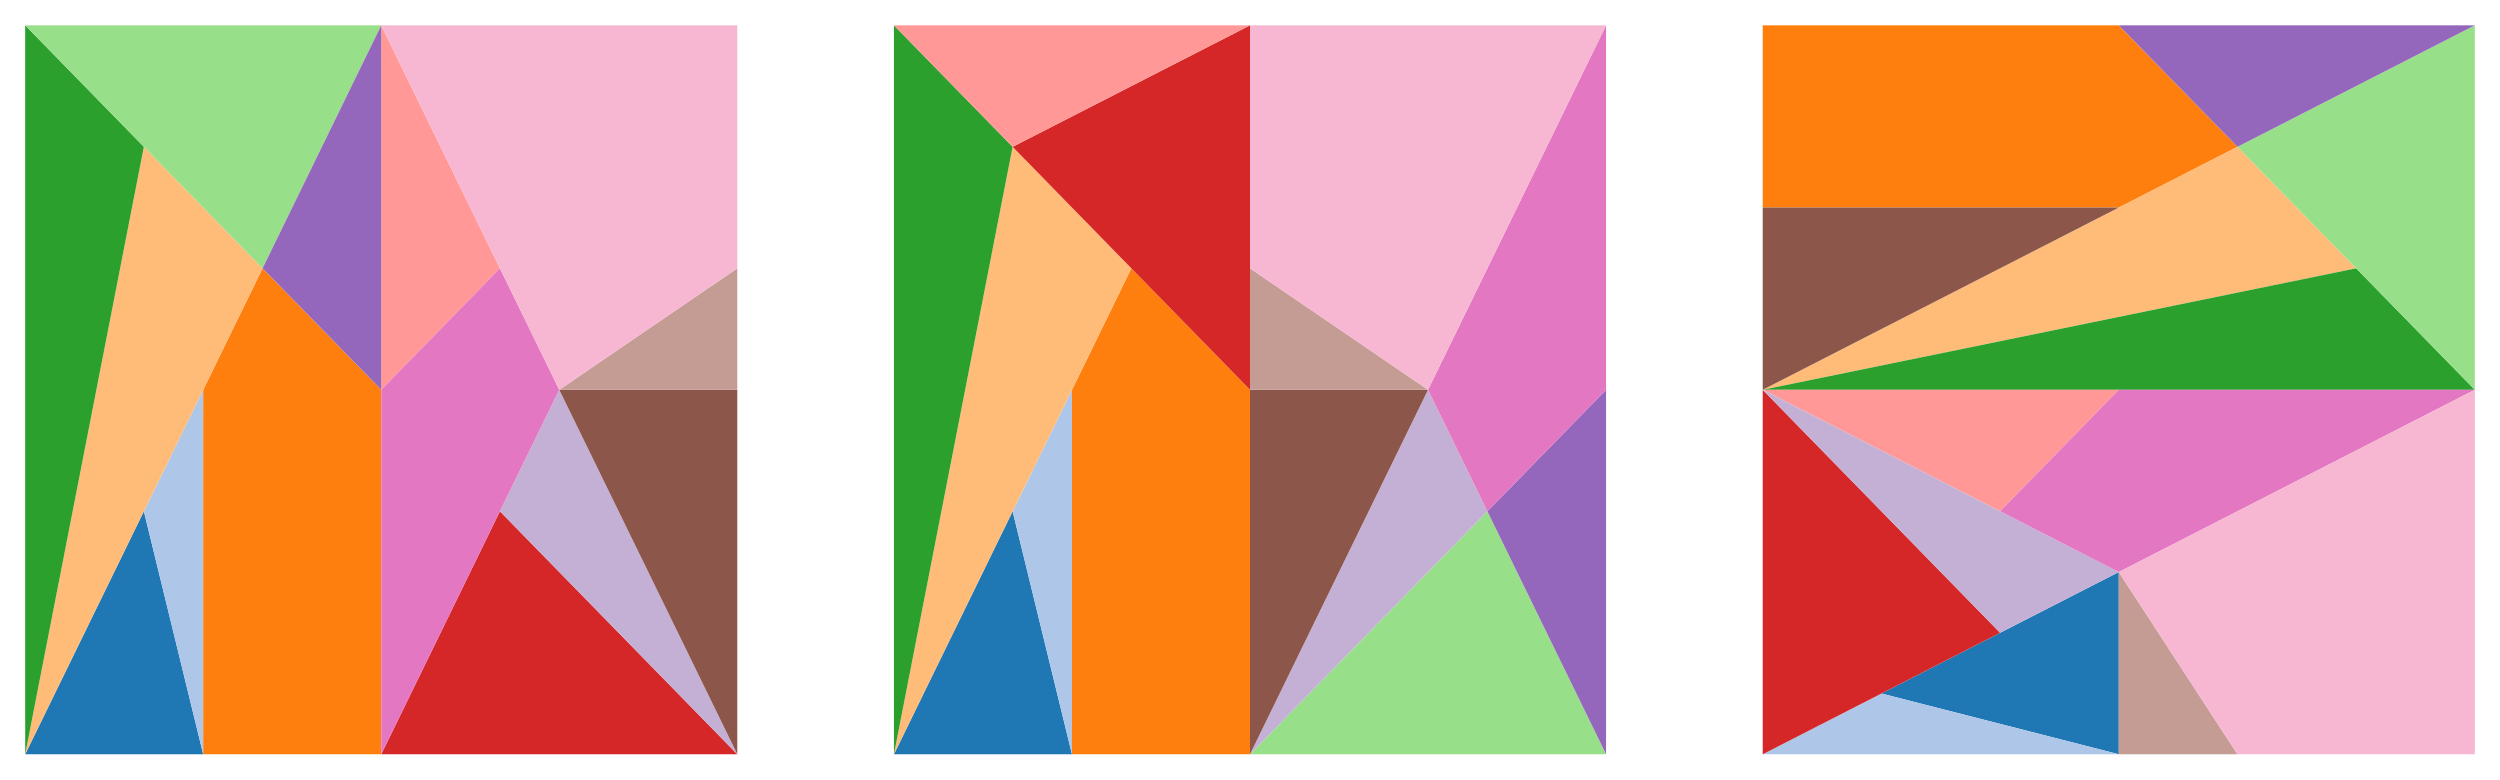
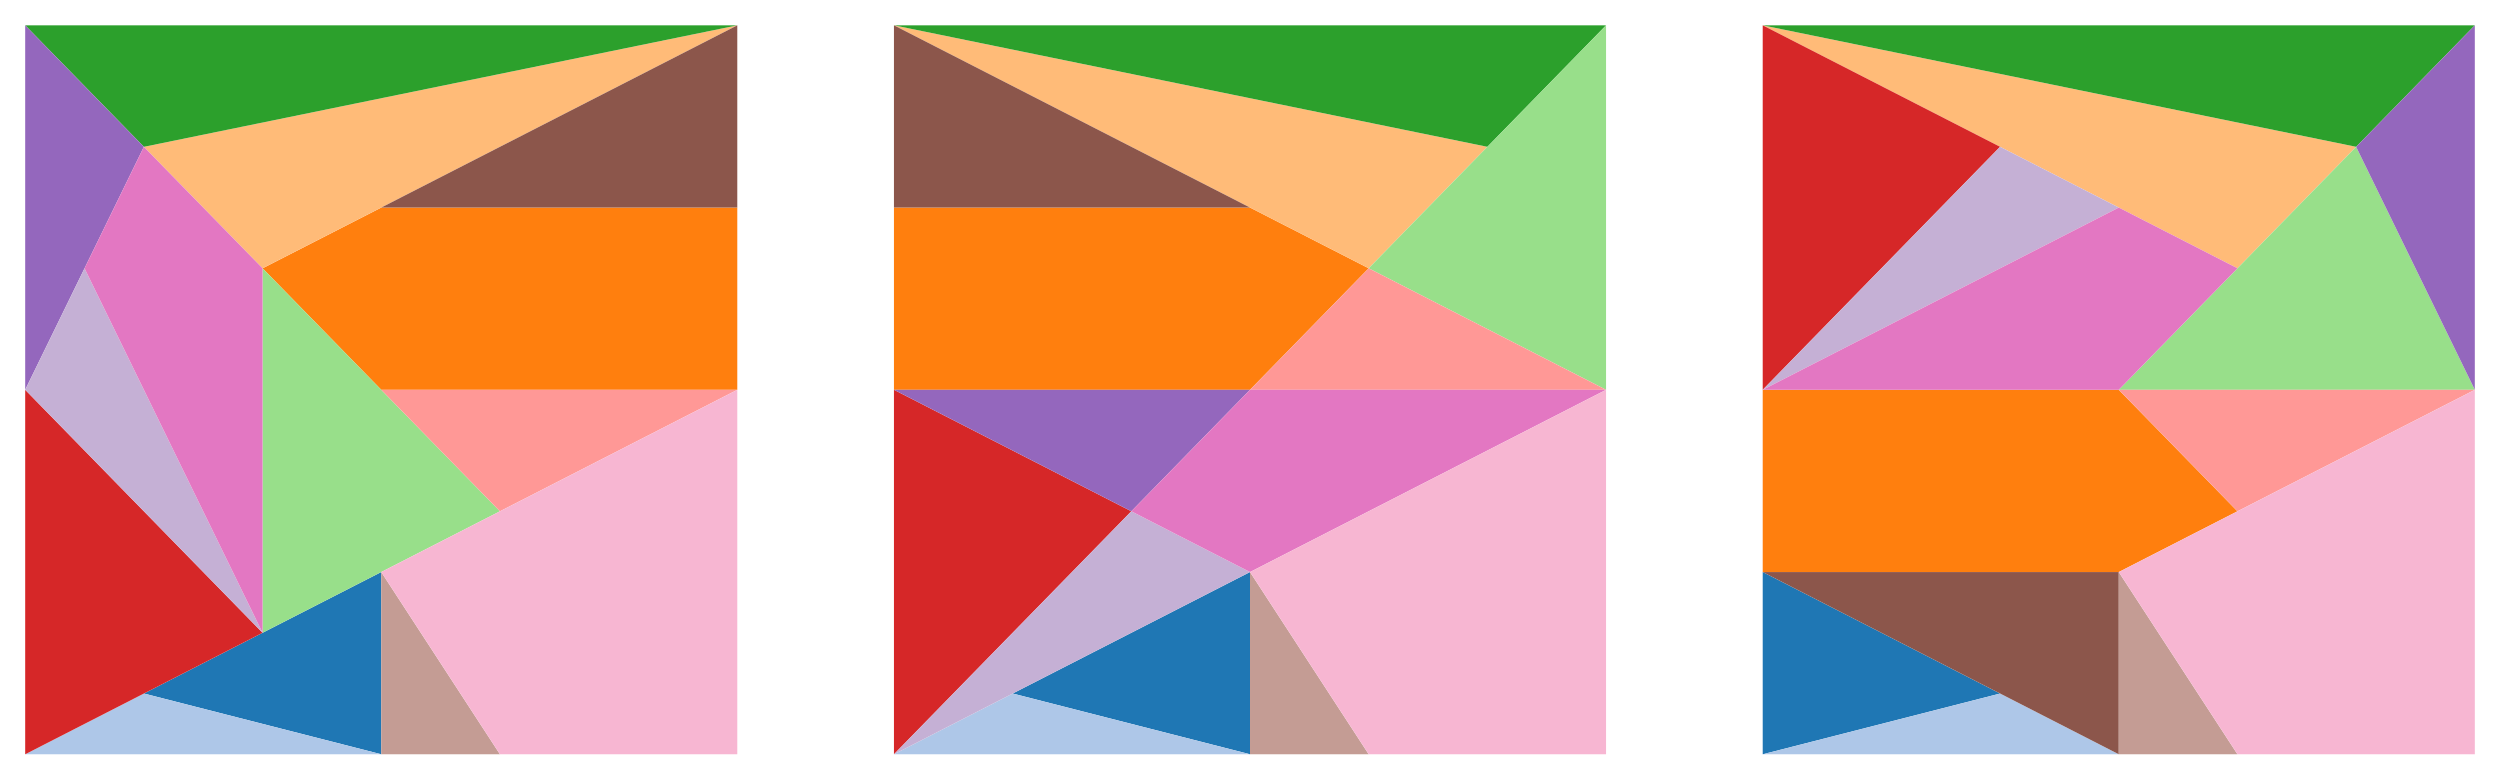
<svg xmlns="http://www.w3.org/2000/svg" width="935.1pt" height="291.6pt" viewBox="0 0 935.1 291.6" version="1.1">
  <defs>
    <style type="text/css">*{stroke-linejoin: round; stroke-linecap: butt}</style>
  </defs>
  <g id="figure_1">
    <g id="patch_1">
      <path d="M 0 291.6  L 935.1 291.6  L 935.1 0  L 0 0  L 0 291.6  z " style="fill: none" />
    </g>
    <g id="axes_1">
      <g id="patch_2">
        <path d="M 7.2 284.4  L 277.994 284.4  L 277.994 7.2  L 7.2 7.2  L 7.2 284.4  z " style="fill: none" />
      </g>
      <g id="patch_3">
-         <path d="M 9.42 282.128  L 76.008 282.128  L 53.812 191.243  z " clip-path="url(#p855a5380b6)" style="fill: #1f77b4" />
+         <path d="M 53.812 259.407  L 142.597 282.128  L 142.597 213.964  z " clip-path="url(#pddea36ac7a)" style="fill: #1f77b4" />
      </g>
      <g id="patch_4">
-         <path d="M 53.812 191.243  L 76.008 282.128  L 76.008 145.8  z " clip-path="url(#p855a5380b6)" style="fill: #aec7e8" />
+         <path d="M 9.42 282.128  L 142.597 282.128  L 53.812 259.407  z " clip-path="url(#pddea36ac7a)" style="fill: #aec7e8" />
      </g>
      <g id="patch_5">
-         <path d="M 76.008 282.128  L 142.597 282.128  L 142.597 145.8  L 98.205 100.357  L 76.008 145.8  z " clip-path="url(#p855a5380b6)" style="fill: #ff7f0e" />
+         <path d="M 98.205 100.357  L 142.597 145.8  L 275.774 145.8  L 275.774 77.636  L 142.597 77.636  z " clip-path="url(#pddea36ac7a)" style="fill: #ff7f0e" />
      </g>
      <g id="patch_6">
-         <path d="M 9.42 282.128  L 98.205 100.357  L 53.812 54.915  z " clip-path="url(#p855a5380b6)" style="fill: #ffbb78" />
+         <path d="M 53.812 54.915  L 98.205 100.357  L 275.774 9.472  z " clip-path="url(#pddea36ac7a)" style="fill: #ffbb78" />
      </g>
      <g id="patch_7">
-         <path d="M 9.42 282.128  L 53.812 54.915  L 9.42 9.472  z " clip-path="url(#p855a5380b6)" style="fill: #2ca02c" />
+         <path d="M 9.42 9.472  L 53.812 54.915  L 275.774 9.472  z " clip-path="url(#pddea36ac7a)" style="fill: #2ca02c" />
      </g>
      <g id="patch_8">
-         <path d="M 9.42 9.472  L 98.205 100.357  L 142.597 9.472  z " clip-path="url(#p855a5380b6)" style="fill: #98df8a" />
+         <path d="M 98.205 236.685  L 186.99 191.243  L 98.205 100.357  z " clip-path="url(#pddea36ac7a)" style="fill: #98df8a" />
      </g>
      <g id="patch_9">
-         <path d="M 142.597 282.128  L 275.774 282.128  L 186.99 191.243  z " clip-path="url(#p855a5380b6)" style="fill: #d62728" />
+         <path d="M 9.42 282.128  L 98.205 236.685  L 9.42 145.8  z " clip-path="url(#pddea36ac7a)" style="fill: #d62728" />
      </g>
      <g id="patch_10">
-         <path d="M 142.597 145.8  L 186.99 100.357  L 142.597 9.472  z " clip-path="url(#p855a5380b6)" style="fill: #ff9896" />
+         <path d="M 142.597 145.8  L 186.99 191.243  L 275.774 145.8  z " clip-path="url(#pddea36ac7a)" style="fill: #ff9896" />
      </g>
      <g id="patch_11">
-         <path d="M 98.205 100.357  L 142.597 145.8  L 142.597 9.472  z " clip-path="url(#p855a5380b6)" style="fill: #9467bd" />
+         <path d="M 9.42 145.8  L 53.812 54.915  L 9.42 9.472  z " clip-path="url(#pddea36ac7a)" style="fill: #9467bd" />
      </g>
      <g id="patch_12">
-         <path d="M 186.99 191.243  L 275.774 282.128  L 209.186 145.8  z " clip-path="url(#p855a5380b6)" style="fill: #c5b0d5" />
+         <path d="M 9.42 145.8  L 98.205 236.685  L 31.616 100.357  z " clip-path="url(#pddea36ac7a)" style="fill: #c5b0d5" />
      </g>
      <g id="patch_13">
-         <path d="M 209.186 145.8  L 275.774 282.128  L 275.774 145.8  z " clip-path="url(#p855a5380b6)" style="fill: #8c564b" />
+         <path d="M 142.597 77.636  L 275.774 77.636  L 275.774 9.472  z " clip-path="url(#pddea36ac7a)" style="fill: #8c564b" />
      </g>
      <g id="patch_14">
-         <path d="M 209.186 145.8  L 275.774 145.8  L 275.774 100.357  z " clip-path="url(#p855a5380b6)" style="fill: #c49c94" />
+         <path d="M 142.597 282.128  L 186.99 282.128  L 142.597 213.964  z " clip-path="url(#pddea36ac7a)" style="fill: #c49c94" />
      </g>
      <g id="patch_15">
-         <path d="M 142.597 282.128  L 209.186 145.8  L 186.99 100.357  L 142.597 145.8  z " clip-path="url(#p855a5380b6)" style="fill: #e377c2" />
+         <path d="M 31.616 100.357  L 98.205 236.685  L 98.205 100.357  L 53.812 54.915  z " clip-path="url(#pddea36ac7a)" style="fill: #e377c2" />
      </g>
      <g id="patch_16">
-         <path d="M 142.597 9.472  L 209.186 145.8  L 275.774 100.357  L 275.774 9.472  z " clip-path="url(#p855a5380b6)" style="fill: #f7b6d2" />
+         <path d="M 142.597 213.964  L 186.99 282.128  L 275.774 282.128  L 275.774 145.8  z " clip-path="url(#pddea36ac7a)" style="fill: #f7b6d2" />
      </g>
      <g id="matplotlib.axis_1">
        <g id="xtick_1" />
        <g id="xtick_2" />
        <g id="xtick_3" />
        <g id="xtick_4" />
        <g id="xtick_5" />
        <g id="xtick_6" />
        <g id="xtick_7" />
      </g>
      <g id="matplotlib.axis_2">
        <g id="ytick_1" />
        <g id="ytick_2" />
        <g id="ytick_3" />
        <g id="ytick_4" />
        <g id="ytick_5" />
        <g id="ytick_6" />
        <g id="ytick_7" />
      </g>
      <g id="line2d_1">
-         <path d="M 9.42 282.128  L 76.008 282.128  L 53.812 191.243  L 9.42 282.128  " clip-path="url(#p855a5380b6)" style="fill: none" />
+         <path d="M 53.812 259.407  L 142.597 282.128  L 142.597 213.964  L 53.812 259.407  " clip-path="url(#pddea36ac7a)" style="fill: none" />
      </g>
      <g id="line2d_2">
-         <path d="M 53.812 191.243  L 76.008 282.128  L 76.008 145.8  L 53.812 191.243  " clip-path="url(#p855a5380b6)" style="fill: none" />
+         <path d="M 9.42 282.128  L 142.597 282.128  L 53.812 259.407  L 9.42 282.128  " clip-path="url(#pddea36ac7a)" style="fill: none" />
      </g>
      <g id="line2d_3">
-         <path d="M 76.008 282.128  L 142.597 282.128  L 142.597 145.8  L 98.205 100.357  L 76.008 145.8  L 76.008 282.128  " clip-path="url(#p855a5380b6)" style="fill: none" />
+         <path d="M 98.205 100.357  L 142.597 145.8  L 275.774 145.8  L 275.774 77.636  L 142.597 77.636  L 98.205 100.357  " clip-path="url(#pddea36ac7a)" style="fill: none" />
      </g>
      <g id="line2d_4">
-         <path d="M 9.42 282.128  L 98.205 100.357  L 53.812 54.915  L 9.42 282.128  " clip-path="url(#p855a5380b6)" style="fill: none" />
+         <path d="M 53.812 54.915  L 98.205 100.357  L 275.774 9.472  L 53.812 54.915  " clip-path="url(#pddea36ac7a)" style="fill: none" />
      </g>
      <g id="line2d_5">
-         <path d="M 9.42 282.128  L 53.812 54.915  L 9.42 9.472  L 9.42 282.128  " clip-path="url(#p855a5380b6)" style="fill: none" />
+         <path d="M 9.42 9.472  L 53.812 54.915  L 275.774 9.472  L 9.42 9.472  " clip-path="url(#pddea36ac7a)" style="fill: none" />
      </g>
      <g id="line2d_6">
-         <path d="M 9.42 9.472  L 98.205 100.357  L 142.597 9.472  L 9.42 9.472  " clip-path="url(#p855a5380b6)" style="fill: none" />
+         <path d="M 98.205 236.685  L 186.99 191.243  L 98.205 100.357  L 98.205 236.685  " clip-path="url(#pddea36ac7a)" style="fill: none" />
      </g>
      <g id="line2d_7">
-         <path d="M 142.597 282.128  L 275.774 282.128  L 186.99 191.243  L 142.597 282.128  " clip-path="url(#p855a5380b6)" style="fill: none" />
+         <path d="M 9.42 282.128  L 98.205 236.685  L 9.42 145.8  L 9.42 282.128  " clip-path="url(#pddea36ac7a)" style="fill: none" />
      </g>
      <g id="line2d_8">
-         <path d="M 142.597 145.8  L 186.99 100.357  L 142.597 9.472  L 142.597 145.8  " clip-path="url(#p855a5380b6)" style="fill: none" />
+         <path d="M 142.597 145.8  L 186.99 191.243  L 275.774 145.8  L 142.597 145.8  " clip-path="url(#pddea36ac7a)" style="fill: none" />
      </g>
      <g id="line2d_9">
-         <path d="M 98.205 100.357  L 142.597 145.8  L 142.597 9.472  L 98.205 100.357  " clip-path="url(#p855a5380b6)" style="fill: none" />
+         <path d="M 9.42 145.8  L 53.812 54.915  L 9.42 9.472  L 9.42 145.8  " clip-path="url(#pddea36ac7a)" style="fill: none" />
      </g>
      <g id="line2d_10">
-         <path d="M 186.99 191.243  L 275.774 282.128  L 209.186 145.8  L 186.99 191.243  " clip-path="url(#p855a5380b6)" style="fill: none" />
+         <path d="M 9.42 145.8  L 98.205 236.685  L 31.616 100.357  L 9.42 145.8  " clip-path="url(#pddea36ac7a)" style="fill: none" />
      </g>
      <g id="line2d_11">
-         <path d="M 209.186 145.8  L 275.774 282.128  L 275.774 145.8  L 209.186 145.8  " clip-path="url(#p855a5380b6)" style="fill: none" />
+         <path d="M 142.597 77.636  L 275.774 77.636  L 275.774 9.472  L 142.597 77.636  " clip-path="url(#pddea36ac7a)" style="fill: none" />
      </g>
      <g id="line2d_12">
-         <path d="M 209.186 145.8  L 275.774 145.8  L 275.774 100.357  L 209.186 145.8  " clip-path="url(#p855a5380b6)" style="fill: none" />
+         <path d="M 142.597 282.128  L 186.99 282.128  L 142.597 213.964  L 142.597 282.128  " clip-path="url(#pddea36ac7a)" style="fill: none" />
      </g>
      <g id="line2d_13">
-         <path d="M 142.597 282.128  L 209.186 145.8  L 186.99 100.357  L 142.597 145.8  L 142.597 282.128  " clip-path="url(#p855a5380b6)" style="fill: none" />
+         <path d="M 31.616 100.357  L 98.205 236.685  L 98.205 100.357  L 53.812 54.915  L 31.616 100.357  " clip-path="url(#pddea36ac7a)" style="fill: none" />
      </g>
      <g id="line2d_14">
-         <path d="M 142.597 9.472  L 209.186 145.8  L 275.774 100.357  L 275.774 9.472  L 142.597 9.472  " clip-path="url(#p855a5380b6)" style="fill: none" />
+         <path d="M 142.597 213.964  L 186.99 282.128  L 275.774 282.128  L 275.774 145.8  L 142.597 213.964  " clip-path="url(#pddea36ac7a)" style="fill: none" />
      </g>
    </g>
    <g id="axes_2">
      <g id="patch_17">
        <path d="M 332.153 284.4  L 602.947 284.4  L 602.947 7.2  L 332.153 7.2  L 332.153 284.4  z " style="fill: none" />
      </g>
      <g id="patch_18">
-         <path d="M 334.373 282.128  L 400.961 282.128  L 378.765 191.243  z " clip-path="url(#pa5841034ae)" style="fill: #1f77b4" />
+         <path d="M 378.765 259.407  L 467.55 282.128  L 467.55 213.964  z " clip-path="url(#p222bd551e0)" style="fill: #1f77b4" />
      </g>
      <g id="patch_19">
-         <path d="M 378.765 191.243  L 400.961 282.128  L 400.961 145.8  z " clip-path="url(#pa5841034ae)" style="fill: #aec7e8" />
+         <path d="M 334.373 282.128  L 467.55 282.128  L 378.765 259.407  z " clip-path="url(#p222bd551e0)" style="fill: #aec7e8" />
      </g>
      <g id="patch_20">
-         <path d="M 400.961 282.128  L 467.55 282.128  L 467.55 145.8  L 423.158 100.357  L 400.961 145.8  z " clip-path="url(#pa5841034ae)" style="fill: #ff7f0e" />
+         <path d="M 334.373 145.8  L 467.55 145.8  L 511.942 100.357  L 467.55 77.636  L 334.373 77.636  z " clip-path="url(#p222bd551e0)" style="fill: #ff7f0e" />
      </g>
      <g id="patch_21">
-         <path d="M 334.373 282.128  L 423.158 100.357  L 378.765 54.915  z " clip-path="url(#pa5841034ae)" style="fill: #ffbb78" />
+         <path d="M 334.373 9.472  L 511.942 100.357  L 556.335 54.915  z " clip-path="url(#p222bd551e0)" style="fill: #ffbb78" />
      </g>
      <g id="patch_22">
-         <path d="M 334.373 282.128  L 378.765 54.915  L 334.373 9.472  z " clip-path="url(#pa5841034ae)" style="fill: #2ca02c" />
+         <path d="M 334.373 9.472  L 556.335 54.915  L 600.727 9.472  z " clip-path="url(#p222bd551e0)" style="fill: #2ca02c" />
      </g>
      <g id="patch_23">
-         <path d="M 467.55 282.128  L 600.727 282.128  L 556.335 191.243  z " clip-path="url(#pa5841034ae)" style="fill: #98df8a" />
+         <path d="M 511.942 100.357  L 600.727 145.8  L 600.727 9.472  z " clip-path="url(#p222bd551e0)" style="fill: #98df8a" />
      </g>
      <g id="patch_24">
-         <path d="M 378.765 54.915  L 467.55 145.8  L 467.55 9.472  z " clip-path="url(#pa5841034ae)" style="fill: #d62728" />
+         <path d="M 334.373 282.128  L 423.158 191.243  L 334.373 145.8  z " clip-path="url(#p222bd551e0)" style="fill: #d62728" />
      </g>
      <g id="patch_25">
-         <path d="M 334.373 9.472  L 378.765 54.915  L 467.55 9.472  z " clip-path="url(#pa5841034ae)" style="fill: #ff9896" />
+         <path d="M 467.55 145.8  L 600.727 145.8  L 511.942 100.357  z " clip-path="url(#p222bd551e0)" style="fill: #ff9896" />
      </g>
      <g id="patch_26">
-         <path d="M 556.335 191.243  L 600.727 282.128  L 600.727 145.8  z " clip-path="url(#pa5841034ae)" style="fill: #9467bd" />
+         <path d="M 334.373 145.8  L 423.158 191.243  L 467.55 145.8  z " clip-path="url(#p222bd551e0)" style="fill: #9467bd" />
      </g>
      <g id="patch_27">
-         <path d="M 467.55 282.128  L 556.335 191.243  L 534.139 145.8  z " clip-path="url(#pa5841034ae)" style="fill: #c5b0d5" />
+         <path d="M 334.373 282.128  L 467.55 213.964  L 423.158 191.243  z " clip-path="url(#p222bd551e0)" style="fill: #c5b0d5" />
      </g>
      <g id="patch_28">
-         <path d="M 467.55 282.128  L 534.139 145.8  L 467.55 145.8  z " clip-path="url(#pa5841034ae)" style="fill: #8c564b" />
+         <path d="M 334.373 77.636  L 467.55 77.636  L 334.373 9.472  z " clip-path="url(#p222bd551e0)" style="fill: #8c564b" />
      </g>
      <g id="patch_29">
-         <path d="M 467.55 145.8  L 534.139 145.8  L 467.55 100.357  z " clip-path="url(#pa5841034ae)" style="fill: #c49c94" />
+         <path d="M 467.55 282.128  L 511.942 282.128  L 467.55 213.964  z " clip-path="url(#p222bd551e0)" style="fill: #c49c94" />
      </g>
      <g id="patch_30">
-         <path d="M 534.139 145.8  L 556.335 191.243  L 600.727 145.8  L 600.727 9.472  z " clip-path="url(#pa5841034ae)" style="fill: #e377c2" />
+         <path d="M 423.158 191.243  L 467.55 213.964  L 600.727 145.8  L 467.55 145.8  z " clip-path="url(#p222bd551e0)" style="fill: #e377c2" />
      </g>
      <g id="patch_31">
-         <path d="M 467.55 100.357  L 534.139 145.8  L 600.727 9.472  L 467.55 9.472  z " clip-path="url(#pa5841034ae)" style="fill: #f7b6d2" />
+         <path d="M 467.55 213.964  L 511.942 282.128  L 600.727 282.128  L 600.727 145.8  z " clip-path="url(#p222bd551e0)" style="fill: #f7b6d2" />
      </g>
      <g id="matplotlib.axis_3">
        <g id="xtick_8" />
        <g id="xtick_9" />
        <g id="xtick_10" />
        <g id="xtick_11" />
        <g id="xtick_12" />
        <g id="xtick_13" />
        <g id="xtick_14" />
      </g>
      <g id="matplotlib.axis_4">
        <g id="ytick_8" />
        <g id="ytick_9" />
        <g id="ytick_10" />
        <g id="ytick_11" />
        <g id="ytick_12" />
        <g id="ytick_13" />
        <g id="ytick_14" />
      </g>
      <g id="line2d_15">
-         <path d="M 334.373 282.128  L 400.961 282.128  L 378.765 191.243  L 334.373 282.128  " clip-path="url(#pa5841034ae)" style="fill: none" />
+         <path d="M 378.765 259.407  L 467.55 282.128  L 467.55 213.964  L 378.765 259.407  " clip-path="url(#p222bd551e0)" style="fill: none" />
      </g>
      <g id="line2d_16">
-         <path d="M 378.765 191.243  L 400.961 282.128  L 400.961 145.8  L 378.765 191.243  " clip-path="url(#pa5841034ae)" style="fill: none" />
+         <path d="M 334.373 282.128  L 467.55 282.128  L 378.765 259.407  L 334.373 282.128  " clip-path="url(#p222bd551e0)" style="fill: none" />
      </g>
      <g id="line2d_17">
-         <path d="M 400.961 282.128  L 467.55 282.128  L 467.55 145.8  L 423.158 100.357  L 400.961 145.8  L 400.961 282.128  " clip-path="url(#pa5841034ae)" style="fill: none" />
+         <path d="M 334.373 145.8  L 467.55 145.8  L 511.942 100.357  L 467.55 77.636  L 334.373 77.636  L 334.373 145.8  " clip-path="url(#p222bd551e0)" style="fill: none" />
      </g>
      <g id="line2d_18">
-         <path d="M 334.373 282.128  L 423.158 100.357  L 378.765 54.915  L 334.373 282.128  " clip-path="url(#pa5841034ae)" style="fill: none" />
+         <path d="M 334.373 9.472  L 511.942 100.357  L 556.335 54.915  L 334.373 9.472  " clip-path="url(#p222bd551e0)" style="fill: none" />
      </g>
      <g id="line2d_19">
-         <path d="M 334.373 282.128  L 378.765 54.915  L 334.373 9.472  L 334.373 282.128  " clip-path="url(#pa5841034ae)" style="fill: none" />
+         <path d="M 334.373 9.472  L 556.335 54.915  L 600.727 9.472  L 334.373 9.472  " clip-path="url(#p222bd551e0)" style="fill: none" />
      </g>
      <g id="line2d_20">
-         <path d="M 467.55 282.128  L 600.727 282.128  L 556.335 191.243  L 467.55 282.128  " clip-path="url(#pa5841034ae)" style="fill: none" />
+         <path d="M 511.942 100.357  L 600.727 145.8  L 600.727 9.472  L 511.942 100.357  " clip-path="url(#p222bd551e0)" style="fill: none" />
      </g>
      <g id="line2d_21">
-         <path d="M 378.765 54.915  L 467.55 145.8  L 467.55 9.472  L 378.765 54.915  " clip-path="url(#pa5841034ae)" style="fill: none" />
+         <path d="M 334.373 282.128  L 423.158 191.243  L 334.373 145.8  L 334.373 282.128  " clip-path="url(#p222bd551e0)" style="fill: none" />
      </g>
      <g id="line2d_22">
-         <path d="M 334.373 9.472  L 378.765 54.915  L 467.55 9.472  L 334.373 9.472  " clip-path="url(#pa5841034ae)" style="fill: none" />
+         <path d="M 467.55 145.8  L 600.727 145.8  L 511.942 100.357  L 467.55 145.8  " clip-path="url(#p222bd551e0)" style="fill: none" />
      </g>
      <g id="line2d_23">
-         <path d="M 556.335 191.243  L 600.727 282.128  L 600.727 145.8  L 556.335 191.243  " clip-path="url(#pa5841034ae)" style="fill: none" />
+         <path d="M 334.373 145.8  L 423.158 191.243  L 467.55 145.8  L 334.373 145.8  " clip-path="url(#p222bd551e0)" style="fill: none" />
      </g>
      <g id="line2d_24">
-         <path d="M 467.55 282.128  L 556.335 191.243  L 534.139 145.8  L 467.55 282.128  " clip-path="url(#pa5841034ae)" style="fill: none" />
+         <path d="M 334.373 282.128  L 467.55 213.964  L 423.158 191.243  L 334.373 282.128  " clip-path="url(#p222bd551e0)" style="fill: none" />
      </g>
      <g id="line2d_25">
-         <path d="M 467.55 282.128  L 534.139 145.8  L 467.55 145.8  L 467.55 282.128  " clip-path="url(#pa5841034ae)" style="fill: none" />
+         <path d="M 334.373 77.636  L 467.55 77.636  L 334.373 9.472  L 334.373 77.636  " clip-path="url(#p222bd551e0)" style="fill: none" />
      </g>
      <g id="line2d_26">
-         <path d="M 467.55 145.8  L 534.139 145.8  L 467.55 100.357  L 467.55 145.8  " clip-path="url(#pa5841034ae)" style="fill: none" />
+         <path d="M 467.55 282.128  L 511.942 282.128  L 467.55 213.964  L 467.55 282.128  " clip-path="url(#p222bd551e0)" style="fill: none" />
      </g>
      <g id="line2d_27">
-         <path d="M 534.139 145.8  L 556.335 191.243  L 600.727 145.8  L 600.727 9.472  L 534.139 145.8  " clip-path="url(#pa5841034ae)" style="fill: none" />
+         <path d="M 423.158 191.243  L 467.55 213.964  L 600.727 145.8  L 467.55 145.8  L 423.158 191.243  " clip-path="url(#p222bd551e0)" style="fill: none" />
      </g>
      <g id="line2d_28">
-         <path d="M 467.55 100.357  L 534.139 145.8  L 600.727 9.472  L 467.55 9.472  L 467.55 100.357  " clip-path="url(#pa5841034ae)" style="fill: none" />
+         <path d="M 467.55 213.964  L 511.942 282.128  L 600.727 282.128  L 600.727 145.8  L 467.55 213.964  " clip-path="url(#p222bd551e0)" style="fill: none" />
      </g>
    </g>
    <g id="axes_3">
      <g id="patch_32">
        <path d="M 657.106 284.4  L 927.9 284.4  L 927.9 7.2  L 657.106 7.2  L 657.106 284.4  z " style="fill: none" />
      </g>
      <g id="patch_33">
-         <path d="M 703.718 259.407  L 792.503 282.128  L 792.503 213.964  z " clip-path="url(#p28547d2d49)" style="fill: #1f77b4" />
+         <path d="M 659.326 282.128  L 748.11 259.407  L 659.326 213.964  z " clip-path="url(#pfbf343d1e7)" style="fill: #1f77b4" />
      </g>
      <g id="patch_34">
-         <path d="M 659.326 282.128  L 792.503 282.128  L 703.718 259.407  z " clip-path="url(#p28547d2d49)" style="fill: #aec7e8" />
+         <path d="M 659.326 282.128  L 792.503 282.128  L 748.11 259.407  z " clip-path="url(#pfbf343d1e7)" style="fill: #aec7e8" />
      </g>
      <g id="patch_35">
-         <path d="M 659.326 77.636  L 792.503 77.636  L 836.895 54.915  L 792.503 9.472  L 659.326 9.472  z " clip-path="url(#p28547d2d49)" style="fill: #ff7f0e" />
+         <path d="M 659.326 213.964  L 792.503 213.964  L 836.895 191.243  L 792.503 145.8  L 659.326 145.8  z " clip-path="url(#pfbf343d1e7)" style="fill: #ff7f0e" />
      </g>
      <g id="patch_36">
-         <path d="M 659.326 145.8  L 881.288 100.357  L 836.895 54.915  z " clip-path="url(#p28547d2d49)" style="fill: #ffbb78" />
+         <path d="M 659.326 9.472  L 836.895 100.357  L 881.288 54.915  z " clip-path="url(#pfbf343d1e7)" style="fill: #ffbb78" />
      </g>
      <g id="patch_37">
-         <path d="M 659.326 145.8  L 925.68 145.8  L 881.288 100.357  z " clip-path="url(#p28547d2d49)" style="fill: #2ca02c" />
+         <path d="M 659.326 9.472  L 881.288 54.915  L 925.68 9.472  z " clip-path="url(#pfbf343d1e7)" style="fill: #2ca02c" />
      </g>
      <g id="patch_38">
-         <path d="M 836.895 54.915  L 925.68 145.8  L 925.68 9.472  z " clip-path="url(#p28547d2d49)" style="fill: #98df8a" />
+         <path d="M 792.503 145.8  L 925.68 145.8  L 881.288 54.915  z " clip-path="url(#pfbf343d1e7)" style="fill: #98df8a" />
      </g>
      <g id="patch_39">
-         <path d="M 659.326 282.128  L 748.11 236.685  L 659.326 145.8  z " clip-path="url(#p28547d2d49)" style="fill: #d62728" />
+         <path d="M 659.326 145.8  L 748.11 54.915  L 659.326 9.472  z " clip-path="url(#pfbf343d1e7)" style="fill: #d62728" />
      </g>
      <g id="patch_40">
-         <path d="M 659.326 145.8  L 748.11 191.243  L 792.503 145.8  z " clip-path="url(#p28547d2d49)" style="fill: #ff9896" />
+         <path d="M 792.503 145.8  L 836.895 191.243  L 925.68 145.8  z " clip-path="url(#pfbf343d1e7)" style="fill: #ff9896" />
      </g>
      <g id="patch_41">
-         <path d="M 792.503 9.472  L 836.895 54.915  L 925.68 9.472  z " clip-path="url(#p28547d2d49)" style="fill: #9467bd" />
+         <path d="M 881.288 54.915  L 925.68 145.8  L 925.68 9.472  z " clip-path="url(#pfbf343d1e7)" style="fill: #9467bd" />
      </g>
      <g id="patch_42">
-         <path d="M 659.326 145.8  L 748.11 236.685  L 792.503 213.964  z " clip-path="url(#p28547d2d49)" style="fill: #c5b0d5" />
+         <path d="M 659.326 145.8  L 792.503 77.636  L 748.11 54.915  z " clip-path="url(#pfbf343d1e7)" style="fill: #c5b0d5" />
      </g>
      <g id="patch_43">
-         <path d="M 659.326 145.8  L 792.503 77.636  L 659.326 77.636  z " clip-path="url(#p28547d2d49)" style="fill: #8c564b" />
+         <path d="M 659.326 213.964  L 792.503 282.128  L 792.503 213.964  z " clip-path="url(#pfbf343d1e7)" style="fill: #8c564b" />
      </g>
      <g id="patch_44">
-         <path d="M 792.503 282.128  L 836.895 282.128  L 792.503 213.964  z " clip-path="url(#p28547d2d49)" style="fill: #c49c94" />
+         <path d="M 792.503 282.128  L 836.895 282.128  L 792.503 213.964  z " clip-path="url(#pfbf343d1e7)" style="fill: #c49c94" />
      </g>
      <g id="patch_45">
-         <path d="M 748.11 191.243  L 792.503 213.964  L 925.68 145.8  L 792.503 145.8  z " clip-path="url(#p28547d2d49)" style="fill: #e377c2" />
+         <path d="M 659.326 145.8  L 792.503 145.8  L 836.895 100.357  L 792.503 77.636  z " clip-path="url(#pfbf343d1e7)" style="fill: #e377c2" />
      </g>
      <g id="patch_46">
-         <path d="M 792.503 213.964  L 836.895 282.128  L 925.68 282.128  L 925.68 145.8  z " clip-path="url(#p28547d2d49)" style="fill: #f7b6d2" />
+         <path d="M 792.503 213.964  L 836.895 282.128  L 925.68 282.128  L 925.68 145.8  z " clip-path="url(#pfbf343d1e7)" style="fill: #f7b6d2" />
      </g>
      <g id="matplotlib.axis_5">
        <g id="xtick_15" />
        <g id="xtick_16" />
        <g id="xtick_17" />
        <g id="xtick_18" />
        <g id="xtick_19" />
        <g id="xtick_20" />
        <g id="xtick_21" />
      </g>
      <g id="matplotlib.axis_6">
        <g id="ytick_15" />
        <g id="ytick_16" />
        <g id="ytick_17" />
        <g id="ytick_18" />
        <g id="ytick_19" />
        <g id="ytick_20" />
        <g id="ytick_21" />
      </g>
      <g id="line2d_29">
-         <path d="M 703.718 259.407  L 792.503 282.128  L 792.503 213.964  L 703.718 259.407  " clip-path="url(#p28547d2d49)" style="fill: none" />
+         <path d="M 659.326 282.128  L 748.11 259.407  L 659.326 213.964  L 659.326 282.128  " clip-path="url(#pfbf343d1e7)" style="fill: none" />
      </g>
      <g id="line2d_30">
-         <path d="M 659.326 282.128  L 792.503 282.128  L 703.718 259.407  L 659.326 282.128  " clip-path="url(#p28547d2d49)" style="fill: none" />
+         <path d="M 659.326 282.128  L 792.503 282.128  L 748.11 259.407  L 659.326 282.128  " clip-path="url(#pfbf343d1e7)" style="fill: none" />
      </g>
      <g id="line2d_31">
-         <path d="M 659.326 77.636  L 792.503 77.636  L 836.895 54.915  L 792.503 9.472  L 659.326 9.472  L 659.326 77.636  " clip-path="url(#p28547d2d49)" style="fill: none" />
+         <path d="M 659.326 213.964  L 792.503 213.964  L 836.895 191.243  L 792.503 145.8  L 659.326 145.8  L 659.326 213.964  " clip-path="url(#pfbf343d1e7)" style="fill: none" />
      </g>
      <g id="line2d_32">
-         <path d="M 659.326 145.8  L 881.288 100.357  L 836.895 54.915  L 659.326 145.8  " clip-path="url(#p28547d2d49)" style="fill: none" />
+         <path d="M 659.326 9.472  L 836.895 100.357  L 881.288 54.915  L 659.326 9.472  " clip-path="url(#pfbf343d1e7)" style="fill: none" />
      </g>
      <g id="line2d_33">
-         <path d="M 659.326 145.8  L 925.68 145.8  L 881.288 100.357  L 659.326 145.8  " clip-path="url(#p28547d2d49)" style="fill: none" />
+         <path d="M 659.326 9.472  L 881.288 54.915  L 925.68 9.472  L 659.326 9.472  " clip-path="url(#pfbf343d1e7)" style="fill: none" />
      </g>
      <g id="line2d_34">
-         <path d="M 836.895 54.915  L 925.68 145.8  L 925.68 9.472  L 836.895 54.915  " clip-path="url(#p28547d2d49)" style="fill: none" />
+         <path d="M 792.503 145.8  L 925.68 145.8  L 881.288 54.915  L 792.503 145.8  " clip-path="url(#pfbf343d1e7)" style="fill: none" />
      </g>
      <g id="line2d_35">
-         <path d="M 659.326 282.128  L 748.11 236.685  L 659.326 145.8  L 659.326 282.128  " clip-path="url(#p28547d2d49)" style="fill: none" />
+         <path d="M 659.326 145.8  L 748.11 54.915  L 659.326 9.472  L 659.326 145.8  " clip-path="url(#pfbf343d1e7)" style="fill: none" />
      </g>
      <g id="line2d_36">
-         <path d="M 659.326 145.8  L 748.11 191.243  L 792.503 145.8  L 659.326 145.8  " clip-path="url(#p28547d2d49)" style="fill: none" />
+         <path d="M 792.503 145.8  L 836.895 191.243  L 925.68 145.8  L 792.503 145.8  " clip-path="url(#pfbf343d1e7)" style="fill: none" />
      </g>
      <g id="line2d_37">
-         <path d="M 792.503 9.472  L 836.895 54.915  L 925.68 9.472  L 792.503 9.472  " clip-path="url(#p28547d2d49)" style="fill: none" />
+         <path d="M 881.288 54.915  L 925.68 145.8  L 925.68 9.472  L 881.288 54.915  " clip-path="url(#pfbf343d1e7)" style="fill: none" />
      </g>
      <g id="line2d_38">
-         <path d="M 659.326 145.8  L 748.11 236.685  L 792.503 213.964  L 659.326 145.8  " clip-path="url(#p28547d2d49)" style="fill: none" />
+         <path d="M 659.326 145.8  L 792.503 77.636  L 748.11 54.915  L 659.326 145.8  " clip-path="url(#pfbf343d1e7)" style="fill: none" />
      </g>
      <g id="line2d_39">
-         <path d="M 659.326 145.8  L 792.503 77.636  L 659.326 77.636  L 659.326 145.8  " clip-path="url(#p28547d2d49)" style="fill: none" />
+         <path d="M 659.326 213.964  L 792.503 282.128  L 792.503 213.964  L 659.326 213.964  " clip-path="url(#pfbf343d1e7)" style="fill: none" />
      </g>
      <g id="line2d_40">
-         <path d="M 792.503 282.128  L 836.895 282.128  L 792.503 213.964  L 792.503 282.128  " clip-path="url(#p28547d2d49)" style="fill: none" />
+         <path d="M 792.503 282.128  L 836.895 282.128  L 792.503 213.964  L 792.503 282.128  " clip-path="url(#pfbf343d1e7)" style="fill: none" />
      </g>
      <g id="line2d_41">
-         <path d="M 748.11 191.243  L 792.503 213.964  L 925.68 145.8  L 792.503 145.8  L 748.11 191.243  " clip-path="url(#p28547d2d49)" style="fill: none" />
+         <path d="M 659.326 145.8  L 792.503 145.8  L 836.895 100.357  L 792.503 77.636  L 659.326 145.8  " clip-path="url(#pfbf343d1e7)" style="fill: none" />
      </g>
      <g id="line2d_42">
-         <path d="M 792.503 213.964  L 836.895 282.128  L 925.68 282.128  L 925.68 145.8  L 792.503 213.964  " clip-path="url(#p28547d2d49)" style="fill: none" />
+         <path d="M 792.503 213.964  L 836.895 282.128  L 925.68 282.128  L 925.68 145.8  L 792.503 213.964  " clip-path="url(#pfbf343d1e7)" style="fill: none" />
      </g>
    </g>
  </g>
  <defs>
-     <clipPath id="p855a5380b6">
+     <clipPath id="pddea36ac7a">
      <rect x="7.2" y="7.2" width="270.794" height="277.2" />
    </clipPath>
-     <clipPath id="pa5841034ae">
+     <clipPath id="p222bd551e0">
      <rect x="332.153" y="7.2" width="270.794" height="277.2" />
    </clipPath>
-     <clipPath id="p28547d2d49">
+     <clipPath id="pfbf343d1e7">
      <rect x="657.106" y="7.2" width="270.794" height="277.2" />
    </clipPath>
  </defs>
</svg>
